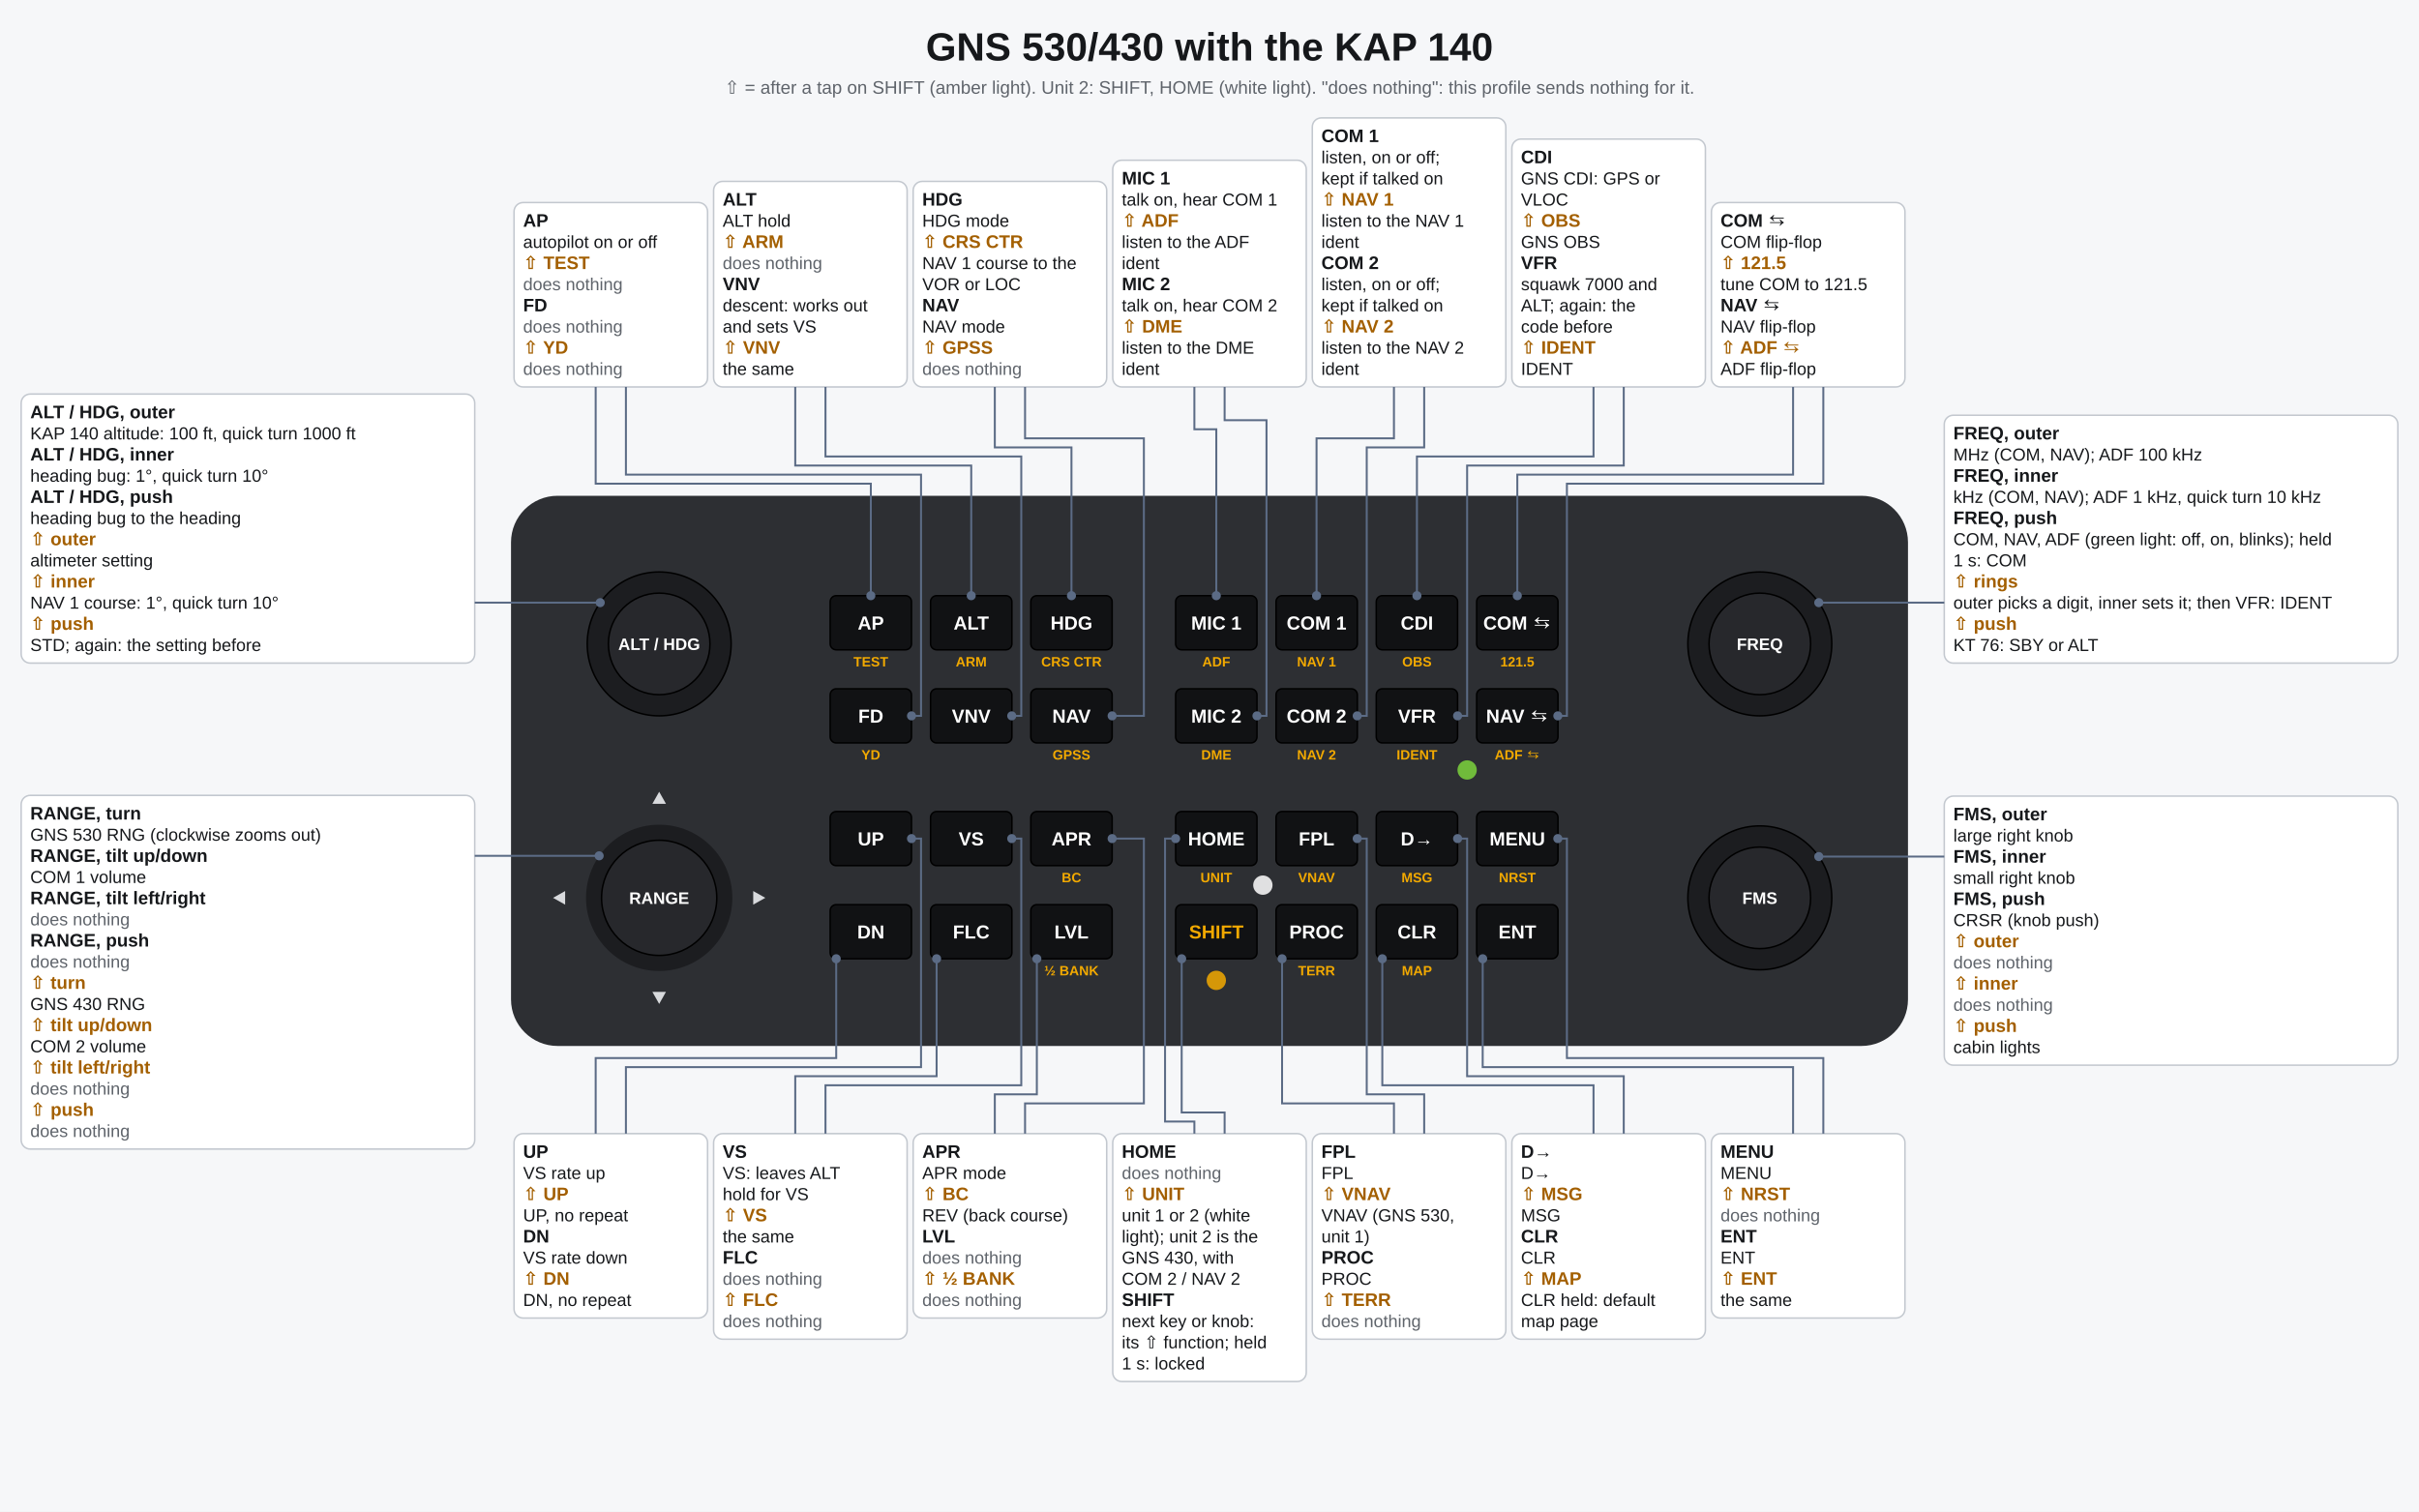
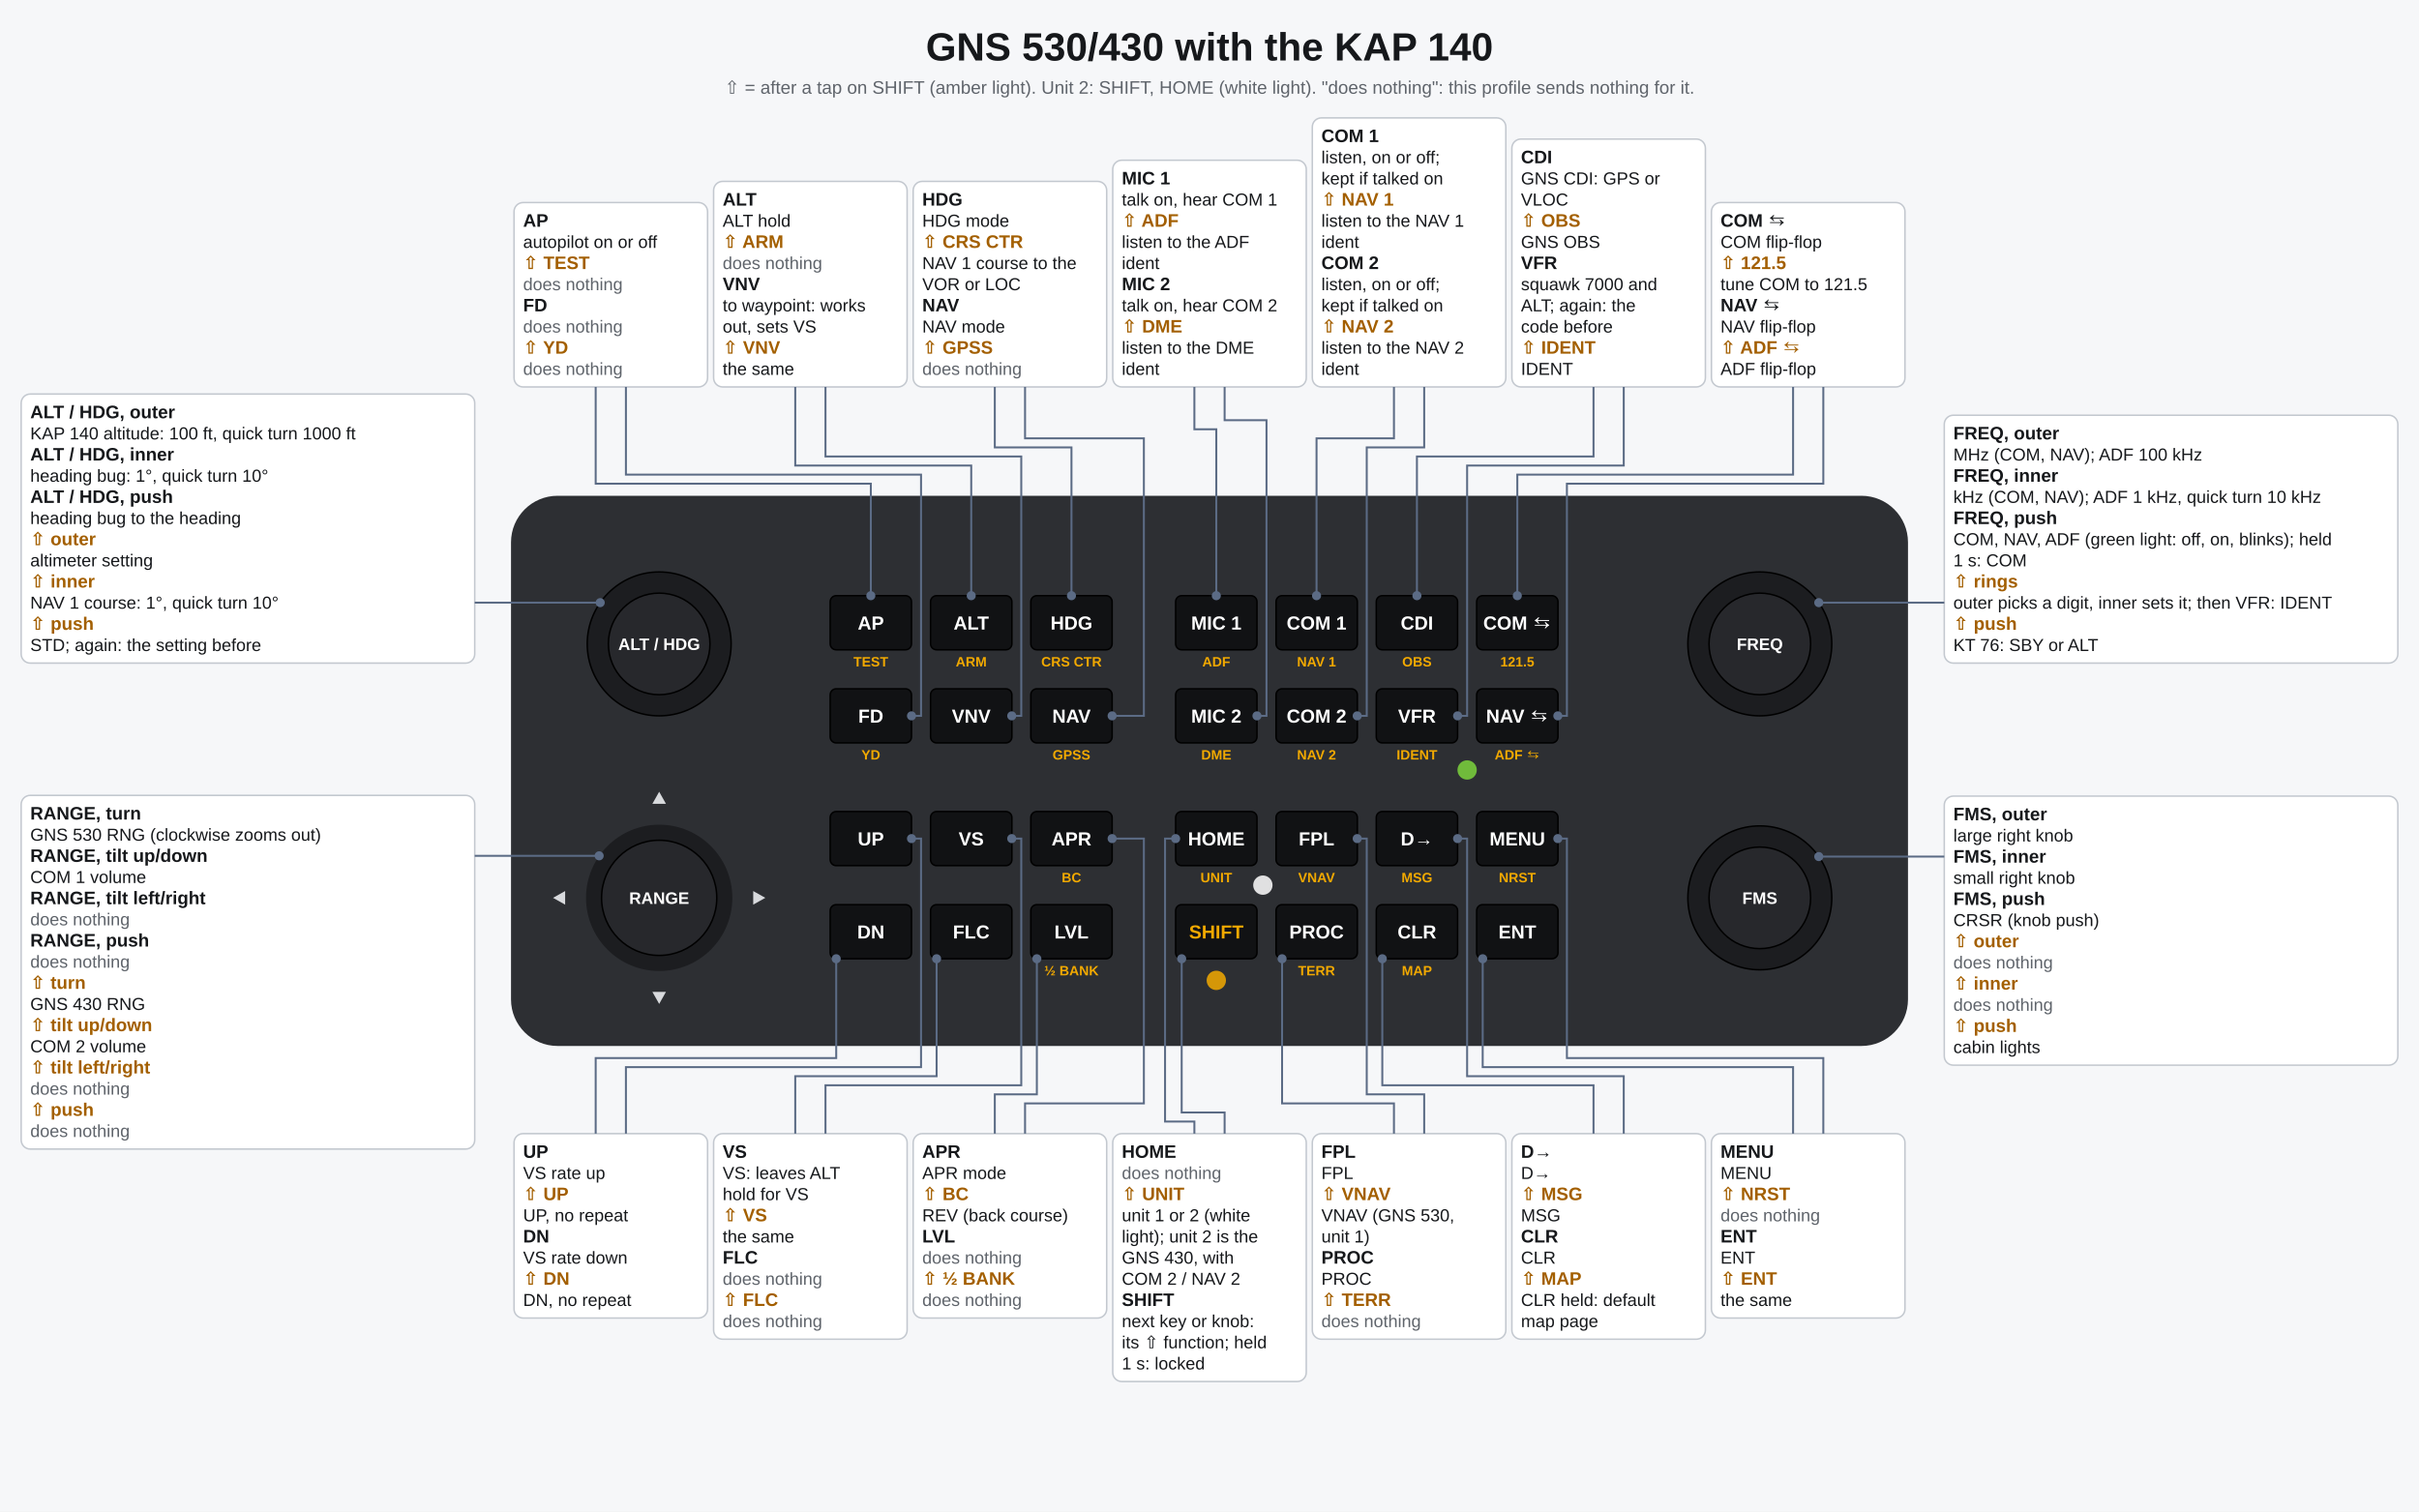
<svg xmlns="http://www.w3.org/2000/svg" width="297mm" height="185.625mm" viewBox="0 0 1600 1000" font-family="Arial, 'Liberation Sans', Helvetica, sans-serif">
  <rect width="1600" height="1000" fill="#f6f7f9" />
  <rect x="338.0" y="328.0" width="924.0" height="364.0" rx="30.8" fill="#2d2f33" />
  <rect x="549.1" y="394.1" width="53.8" height="35.8" rx="4" fill="#111214" stroke="#000" />
  <text x="576.0" y="416.5" font-size="12.5" font-weight="bold" fill="#ffffff" text-anchor="middle">AP</text>
  <text x="576.0" y="440.9" font-size="9" font-weight="bold" fill="#f2a900" text-anchor="middle">TEST</text>
  <rect x="615.5" y="394.1" width="53.8" height="35.8" rx="4" fill="#111214" stroke="#000" />
  <text x="642.4" y="416.5" font-size="12.5" font-weight="bold" fill="#ffffff" text-anchor="middle">ALT</text>
  <text x="642.4" y="440.9" font-size="9" font-weight="bold" fill="#f2a900" text-anchor="middle">ARM</text>
  <rect x="681.8" y="394.1" width="53.8" height="35.8" rx="4" fill="#111214" stroke="#000" />
  <text x="708.7" y="416.5" font-size="12.5" font-weight="bold" fill="#ffffff" text-anchor="middle">HDG</text>
  <text x="708.7" y="440.9" font-size="9" font-weight="bold" fill="#f2a900" text-anchor="middle">CRS CTR</text>
  <rect x="777.6" y="394.1" width="53.8" height="35.8" rx="4" fill="#111214" stroke="#000" />
  <text x="804.5" y="416.5" font-size="12.5" font-weight="bold" fill="#ffffff" text-anchor="middle">MIC 1</text>
  <text x="804.5" y="440.9" font-size="9" font-weight="bold" fill="#f2a900" text-anchor="middle">ADF</text>
  <rect x="844.0" y="394.1" width="53.8" height="35.8" rx="4" fill="#111214" stroke="#000" />
  <text x="870.8" y="416.5" font-size="12.5" font-weight="bold" fill="#ffffff" text-anchor="middle">COM 1</text>
  <text x="870.8" y="440.9" font-size="9" font-weight="bold" fill="#f2a900" text-anchor="middle">NAV 1</text>
  <rect x="910.3" y="394.1" width="53.8" height="35.8" rx="4" fill="#111214" stroke="#000" />
  <text x="937.2" y="416.5" font-size="12.5" font-weight="bold" fill="#ffffff" text-anchor="middle">CDI</text>
  <text x="937.2" y="440.9" font-size="9" font-weight="bold" fill="#f2a900" text-anchor="middle">OBS</text>
  <rect x="976.7" y="394.1" width="53.8" height="35.8" rx="4" fill="#111214" stroke="#000" />
  <text x="1003.6" y="416.5" font-size="12.5" font-weight="bold" fill="#ffffff" text-anchor="middle">COM ⇆</text>
  <text x="1003.6" y="440.9" font-size="9" font-weight="bold" fill="#f2a900" text-anchor="middle">121.5</text>
  <rect x="549.1" y="455.7" width="53.8" height="35.8" rx="4" fill="#111214" stroke="#000" />
  <text x="576.0" y="478.1" font-size="12.5" font-weight="bold" fill="#ffffff" text-anchor="middle">FD</text>
  <text x="576.0" y="502.5" font-size="9" font-weight="bold" fill="#f2a900" text-anchor="middle">YD</text>
  <rect x="615.5" y="455.7" width="53.8" height="35.8" rx="4" fill="#111214" stroke="#000" />
  <text x="642.4" y="478.1" font-size="12.5" font-weight="bold" fill="#ffffff" text-anchor="middle">VNV</text>
  <rect x="681.8" y="455.7" width="53.8" height="35.8" rx="4" fill="#111214" stroke="#000" />
  <text x="708.7" y="478.1" font-size="12.5" font-weight="bold" fill="#ffffff" text-anchor="middle">NAV</text>
  <text x="708.7" y="502.5" font-size="9" font-weight="bold" fill="#f2a900" text-anchor="middle">GPSS</text>
  <rect x="777.6" y="455.7" width="53.8" height="35.8" rx="4" fill="#111214" stroke="#000" />
  <text x="804.5" y="478.1" font-size="12.5" font-weight="bold" fill="#ffffff" text-anchor="middle">MIC 2</text>
  <text x="804.5" y="502.5" font-size="9" font-weight="bold" fill="#f2a900" text-anchor="middle">DME</text>
  <rect x="844.0" y="455.7" width="53.8" height="35.8" rx="4" fill="#111214" stroke="#000" />
  <text x="870.8" y="478.1" font-size="12.5" font-weight="bold" fill="#ffffff" text-anchor="middle">COM 2</text>
  <text x="870.8" y="502.5" font-size="9" font-weight="bold" fill="#f2a900" text-anchor="middle">NAV 2</text>
  <rect x="910.3" y="455.7" width="53.8" height="35.8" rx="4" fill="#111214" stroke="#000" />
  <text x="937.2" y="478.1" font-size="12.5" font-weight="bold" fill="#ffffff" text-anchor="middle">VFR</text>
  <text x="937.2" y="502.5" font-size="9" font-weight="bold" fill="#f2a900" text-anchor="middle">IDENT</text>
  <rect x="976.7" y="455.7" width="53.8" height="35.8" rx="4" fill="#111214" stroke="#000" />
  <text x="1003.6" y="478.1" font-size="12.5" font-weight="bold" fill="#ffffff" text-anchor="middle">NAV ⇆</text>
  <text x="1003.6" y="502.5" font-size="9" font-weight="bold" fill="#f2a900" text-anchor="middle">ADF ⇆</text>
  <rect x="549.1" y="536.9" width="53.8" height="35.8" rx="4" fill="#111214" stroke="#000" />
  <text x="576.0" y="559.3" font-size="12.5" font-weight="bold" fill="#ffffff" text-anchor="middle">UP</text>
  <rect x="615.5" y="536.9" width="53.8" height="35.8" rx="4" fill="#111214" stroke="#000" />
  <text x="642.4" y="559.3" font-size="12.5" font-weight="bold" fill="#ffffff" text-anchor="middle">VS</text>
  <rect x="681.8" y="536.9" width="53.8" height="35.8" rx="4" fill="#111214" stroke="#000" />
  <text x="708.7" y="559.3" font-size="12.5" font-weight="bold" fill="#ffffff" text-anchor="middle">APR</text>
  <text x="708.7" y="583.7" font-size="9" font-weight="bold" fill="#f2a900" text-anchor="middle">BC</text>
  <rect x="777.6" y="536.9" width="53.8" height="35.8" rx="4" fill="#111214" stroke="#000" />
  <text x="804.5" y="559.3" font-size="12.5" font-weight="bold" fill="#ffffff" text-anchor="middle">HOME</text>
  <text x="804.5" y="583.7" font-size="9" font-weight="bold" fill="#f2a900" text-anchor="middle">UNIT</text>
  <rect x="844.0" y="536.9" width="53.8" height="35.8" rx="4" fill="#111214" stroke="#000" />
  <text x="870.8" y="559.3" font-size="12.5" font-weight="bold" fill="#ffffff" text-anchor="middle">FPL</text>
  <text x="870.8" y="583.7" font-size="9" font-weight="bold" fill="#f2a900" text-anchor="middle">VNAV</text>
  <rect x="910.3" y="536.9" width="53.8" height="35.8" rx="4" fill="#111214" stroke="#000" />
  <text x="937.2" y="559.3" font-size="12.5" font-weight="bold" fill="#ffffff" text-anchor="middle">D→</text>
  <text x="937.2" y="583.7" font-size="9" font-weight="bold" fill="#f2a900" text-anchor="middle">MSG</text>
  <rect x="976.7" y="536.9" width="53.8" height="35.8" rx="4" fill="#111214" stroke="#000" />
  <text x="1003.6" y="559.3" font-size="12.5" font-weight="bold" fill="#ffffff" text-anchor="middle">MENU</text>
  <text x="1003.6" y="583.7" font-size="9" font-weight="bold" fill="#f2a900" text-anchor="middle">NRST</text>
  <rect x="549.1" y="598.5" width="53.8" height="35.8" rx="4" fill="#111214" stroke="#000" />
  <text x="576.0" y="620.9" font-size="12.5" font-weight="bold" fill="#ffffff" text-anchor="middle">DN</text>
  <rect x="615.5" y="598.5" width="53.8" height="35.8" rx="4" fill="#111214" stroke="#000" />
  <text x="642.4" y="620.9" font-size="12.5" font-weight="bold" fill="#ffffff" text-anchor="middle">FLC</text>
  <rect x="681.8" y="598.5" width="53.8" height="35.8" rx="4" fill="#111214" stroke="#000" />
  <text x="708.7" y="620.9" font-size="12.5" font-weight="bold" fill="#ffffff" text-anchor="middle">LVL</text>
  <text x="708.7" y="645.3" font-size="9" font-weight="bold" fill="#f2a900" text-anchor="middle">½ BANK</text>
  <rect x="777.6" y="598.5" width="53.8" height="35.8" rx="4" fill="#111214" stroke="#000" />
  <text x="804.5" y="620.9" font-size="12.5" font-weight="bold" fill="#f2a900" text-anchor="middle">SHIFT</text>
  <rect x="844.0" y="598.5" width="53.8" height="35.8" rx="4" fill="#111214" stroke="#000" />
  <text x="870.8" y="620.9" font-size="12.5" font-weight="bold" fill="#ffffff" text-anchor="middle">PROC</text>
  <text x="870.8" y="645.3" font-size="9" font-weight="bold" fill="#f2a900" text-anchor="middle">TERR</text>
  <rect x="910.3" y="598.5" width="53.8" height="35.8" rx="4" fill="#111214" stroke="#000" />
  <text x="937.2" y="620.9" font-size="12.5" font-weight="bold" fill="#ffffff" text-anchor="middle">CLR</text>
  <text x="937.2" y="645.3" font-size="9" font-weight="bold" fill="#f2a900" text-anchor="middle">MAP</text>
  <rect x="976.7" y="598.5" width="53.8" height="35.8" rx="4" fill="#111214" stroke="#000" />
  <text x="1003.6" y="620.9" font-size="12.5" font-weight="bold" fill="#ffffff" text-anchor="middle">ENT</text>
  <circle cx="970.4" cy="509.4" r="6.4" fill="#7cd33c" fill-opacity="0.85" />
  <circle cx="804.5" cy="648.6" r="6.4" fill="#f2a900" fill-opacity="0.85" />
  <circle cx="835.3" cy="585.6" r="6.4" fill="#ffffff" fill-opacity="0.85" />
  <circle cx="436.0" cy="426.0" r="47.6" fill="#1c1d20" stroke="#000" />
  <circle cx="436.0" cy="426.0" r="33.6" fill="#27282c" stroke="#000" />
  <text x="436.0" y="430.0" font-size="11" font-weight="bold" fill="#ffffff" text-anchor="middle">ALT / HDG</text>
  <circle cx="1164.0" cy="594.0" r="47.6" fill="#1c1d20" stroke="#000" />
  <circle cx="1164.0" cy="594.0" r="33.6" fill="#27282c" stroke="#000" />
  <text x="1164.0" y="598.0" font-size="11" font-weight="bold" fill="#ffffff" text-anchor="middle">FMS</text>
  <circle cx="1164.0" cy="426.0" r="47.6" fill="#1c1d20" stroke="#000" />
  <circle cx="1164.0" cy="426.0" r="33.6" fill="#27282c" stroke="#000" />
  <text x="1164.0" y="430.0" font-size="11" font-weight="bold" fill="#ffffff" text-anchor="middle">FREQ</text>
  <circle cx="436.0" cy="594.0" r="48.4" fill="#1c1d20" />
  <circle cx="436.0" cy="594.0" r="38.1" fill="#27282c" stroke="#000" />
  <polygon points="436.0,523.8 440.5,531.8 431.5,531.8" fill="#d8dadd" />
  <polygon points="436.0,664.2 431.5,656.2 440.5,656.2" fill="#d8dadd" />
  <polygon points="365.8,594.0 373.8,589.5 373.8,598.5" fill="#d8dadd" />
  <polygon points="506.2,594.0 498.2,598.5 498.2,589.5" fill="#d8dadd" />
  <text x="436.0" y="598.0" font-size="11" font-weight="bold" fill="#ffffff" text-anchor="middle">RANGE</text>
  <rect x="340.0" y="134.0" width="128" height="122" rx="6" fill="#ffffff" stroke="#c3c8cf" />
  <text x="346.0" y="150.0" font-size="12" font-weight="bold" fill="#16181b" text-anchor="start">AP</text>
  <text x="346.0" y="164.0" font-size="11.5" font-weight="normal" fill="#16181b" text-anchor="start">autopilot on or off</text>
  <text x="346.0" y="178.0" font-size="12" font-weight="bold" fill="#a35f00" text-anchor="start">⇧ TEST</text>
  <text x="346.0" y="192.0" font-size="11.5" font-weight="normal" fill="#5f646b" text-anchor="start">does nothing</text>
  <text x="346.0" y="206.0" font-size="12" font-weight="bold" fill="#16181b" text-anchor="start">FD</text>
  <text x="346.0" y="220.0" font-size="11.5" font-weight="normal" fill="#5f646b" text-anchor="start">does nothing</text>
  <text x="346.0" y="234.0" font-size="12" font-weight="bold" fill="#a35f00" text-anchor="start">⇧ YD</text>
  <text x="346.0" y="248.0" font-size="11.5" font-weight="normal" fill="#5f646b" text-anchor="start">does nothing</text>
  <rect x="472.0" y="120.0" width="128" height="136" rx="6" fill="#ffffff" stroke="#c3c8cf" />
  <text x="478.0" y="136.0" font-size="12" font-weight="bold" fill="#16181b" text-anchor="start">ALT</text>
  <text x="478.0" y="150.0" font-size="11.5" font-weight="normal" fill="#16181b" text-anchor="start">ALT hold</text>
  <text x="478.0" y="164.0" font-size="12" font-weight="bold" fill="#a35f00" text-anchor="start">⇧ ARM</text>
  <text x="478.0" y="178.0" font-size="11.5" font-weight="normal" fill="#5f646b" text-anchor="start">does nothing</text>
  <text x="478.0" y="192.0" font-size="12" font-weight="bold" fill="#16181b" text-anchor="start">VNV</text>
-   <text x="478.0" y="206.0" font-size="11.5" font-weight="normal" fill="#16181b" text-anchor="start">descent: works out</text>
-   <text x="478.0" y="220.0" font-size="11.5" font-weight="normal" fill="#16181b" text-anchor="start">and sets VS</text>
+   <text x="478.0" y="206.0" font-size="11.5" font-weight="normal" fill="#16181b" text-anchor="start">to waypoint: works</text>
+   <text x="478.0" y="220.0" font-size="11.5" font-weight="normal" fill="#16181b" text-anchor="start">out, sets VS</text>
  <text x="478.0" y="234.0" font-size="12" font-weight="bold" fill="#a35f00" text-anchor="start">⇧ VNV</text>
  <text x="478.0" y="248.0" font-size="11.5" font-weight="normal" fill="#16181b" text-anchor="start">the same</text>
  <rect x="604.0" y="120.0" width="128" height="136" rx="6" fill="#ffffff" stroke="#c3c8cf" />
  <text x="610.0" y="136.0" font-size="12" font-weight="bold" fill="#16181b" text-anchor="start">HDG</text>
  <text x="610.0" y="150.0" font-size="11.5" font-weight="normal" fill="#16181b" text-anchor="start">HDG mode</text>
  <text x="610.0" y="164.0" font-size="12" font-weight="bold" fill="#a35f00" text-anchor="start">⇧ CRS CTR</text>
  <text x="610.0" y="178.0" font-size="11.5" font-weight="normal" fill="#16181b" text-anchor="start">NAV 1 course to the</text>
  <text x="610.0" y="192.0" font-size="11.5" font-weight="normal" fill="#16181b" text-anchor="start">VOR or LOC</text>
  <text x="610.0" y="206.0" font-size="12" font-weight="bold" fill="#16181b" text-anchor="start">NAV</text>
  <text x="610.0" y="220.0" font-size="11.5" font-weight="normal" fill="#16181b" text-anchor="start">NAV mode</text>
  <text x="610.0" y="234.0" font-size="12" font-weight="bold" fill="#a35f00" text-anchor="start">⇧ GPSS</text>
  <text x="610.0" y="248.0" font-size="11.5" font-weight="normal" fill="#5f646b" text-anchor="start">does nothing</text>
  <rect x="736.0" y="106.0" width="128" height="150" rx="6" fill="#ffffff" stroke="#c3c8cf" />
  <text x="742.0" y="122.0" font-size="12" font-weight="bold" fill="#16181b" text-anchor="start">MIC 1</text>
  <text x="742.0" y="136.0" font-size="11.5" font-weight="normal" fill="#16181b" text-anchor="start">talk on, hear COM 1</text>
  <text x="742.0" y="150.0" font-size="12" font-weight="bold" fill="#a35f00" text-anchor="start">⇧ ADF</text>
  <text x="742.0" y="164.0" font-size="11.5" font-weight="normal" fill="#16181b" text-anchor="start">listen to the ADF</text>
  <text x="742.0" y="178.0" font-size="11.5" font-weight="normal" fill="#16181b" text-anchor="start">ident</text>
  <text x="742.0" y="192.0" font-size="12" font-weight="bold" fill="#16181b" text-anchor="start">MIC 2</text>
  <text x="742.0" y="206.0" font-size="11.5" font-weight="normal" fill="#16181b" text-anchor="start">talk on, hear COM 2</text>
  <text x="742.0" y="220.0" font-size="12" font-weight="bold" fill="#a35f00" text-anchor="start">⇧ DME</text>
  <text x="742.0" y="234.0" font-size="11.5" font-weight="normal" fill="#16181b" text-anchor="start">listen to the DME</text>
  <text x="742.0" y="248.0" font-size="11.5" font-weight="normal" fill="#16181b" text-anchor="start">ident</text>
  <rect x="868.0" y="78.0" width="128" height="178" rx="6" fill="#ffffff" stroke="#c3c8cf" />
  <text x="874.0" y="94.0" font-size="12" font-weight="bold" fill="#16181b" text-anchor="start">COM 1</text>
  <text x="874.0" y="108.0" font-size="11.5" font-weight="normal" fill="#16181b" text-anchor="start">listen, on or off;</text>
  <text x="874.0" y="122.0" font-size="11.5" font-weight="normal" fill="#16181b" text-anchor="start">kept if talked on</text>
  <text x="874.0" y="136.0" font-size="12" font-weight="bold" fill="#a35f00" text-anchor="start">⇧ NAV 1</text>
  <text x="874.0" y="150.0" font-size="11.5" font-weight="normal" fill="#16181b" text-anchor="start">listen to the NAV 1</text>
  <text x="874.0" y="164.0" font-size="11.5" font-weight="normal" fill="#16181b" text-anchor="start">ident</text>
  <text x="874.0" y="178.0" font-size="12" font-weight="bold" fill="#16181b" text-anchor="start">COM 2</text>
  <text x="874.0" y="192.0" font-size="11.5" font-weight="normal" fill="#16181b" text-anchor="start">listen, on or off;</text>
  <text x="874.0" y="206.0" font-size="11.5" font-weight="normal" fill="#16181b" text-anchor="start">kept if talked on</text>
  <text x="874.0" y="220.0" font-size="12" font-weight="bold" fill="#a35f00" text-anchor="start">⇧ NAV 2</text>
  <text x="874.0" y="234.0" font-size="11.5" font-weight="normal" fill="#16181b" text-anchor="start">listen to the NAV 2</text>
  <text x="874.0" y="248.0" font-size="11.5" font-weight="normal" fill="#16181b" text-anchor="start">ident</text>
  <rect x="1000.0" y="92.0" width="128" height="164" rx="6" fill="#ffffff" stroke="#c3c8cf" />
  <text x="1006.0" y="108.0" font-size="12" font-weight="bold" fill="#16181b" text-anchor="start">CDI</text>
  <text x="1006.0" y="122.0" font-size="11.5" font-weight="normal" fill="#16181b" text-anchor="start">GNS CDI: GPS or</text>
  <text x="1006.0" y="136.0" font-size="11.5" font-weight="normal" fill="#16181b" text-anchor="start">VLOC</text>
  <text x="1006.0" y="150.0" font-size="12" font-weight="bold" fill="#a35f00" text-anchor="start">⇧ OBS</text>
  <text x="1006.0" y="164.0" font-size="11.5" font-weight="normal" fill="#16181b" text-anchor="start">GNS OBS</text>
  <text x="1006.0" y="178.0" font-size="12" font-weight="bold" fill="#16181b" text-anchor="start">VFR</text>
  <text x="1006.0" y="192.0" font-size="11.5" font-weight="normal" fill="#16181b" text-anchor="start">squawk 7000 and</text>
  <text x="1006.0" y="206.0" font-size="11.5" font-weight="normal" fill="#16181b" text-anchor="start">ALT; again: the</text>
  <text x="1006.0" y="220.0" font-size="11.5" font-weight="normal" fill="#16181b" text-anchor="start">code before</text>
  <text x="1006.0" y="234.0" font-size="12" font-weight="bold" fill="#a35f00" text-anchor="start">⇧ IDENT</text>
  <text x="1006.0" y="248.0" font-size="11.5" font-weight="normal" fill="#16181b" text-anchor="start">IDENT</text>
  <rect x="1132.0" y="134.0" width="128" height="122" rx="6" fill="#ffffff" stroke="#c3c8cf" />
  <text x="1138.0" y="150.0" font-size="12" font-weight="bold" fill="#16181b" text-anchor="start">COM ⇆</text>
  <text x="1138.0" y="164.0" font-size="11.5" font-weight="normal" fill="#16181b" text-anchor="start">COM flip-flop</text>
  <text x="1138.0" y="178.0" font-size="12" font-weight="bold" fill="#a35f00" text-anchor="start">⇧ 121.5</text>
  <text x="1138.0" y="192.0" font-size="11.5" font-weight="normal" fill="#16181b" text-anchor="start">tune COM to 121.5</text>
  <text x="1138.0" y="206.0" font-size="12" font-weight="bold" fill="#16181b" text-anchor="start">NAV ⇆</text>
  <text x="1138.0" y="220.0" font-size="11.5" font-weight="normal" fill="#16181b" text-anchor="start">NAV flip-flop</text>
  <text x="1138.0" y="234.0" font-size="12" font-weight="bold" fill="#a35f00" text-anchor="start">⇧ ADF ⇆</text>
  <text x="1138.0" y="248.0" font-size="11.5" font-weight="normal" fill="#16181b" text-anchor="start">ADF flip-flop</text>
  <polyline points="394.0,256.0 394.0,320.0 576.0,320.0 576.0,394.1" fill="none" stroke="#5b6b85" stroke-width="1.3" />
  <circle cx="576.0" cy="394.1" r="3" fill="#5b6b85" />
  <polyline points="414.0,256.0 414.0,314.0 609.2,314.0 609.2,473.6 602.9,473.6" fill="none" stroke="#5b6b85" stroke-width="1.3" />
  <circle cx="602.9" cy="473.6" r="3" fill="#5b6b85" />
  <polyline points="526.0,256.0 526.0,308.0 642.4,308.0 642.4,394.1" fill="none" stroke="#5b6b85" stroke-width="1.3" />
  <circle cx="642.4" cy="394.1" r="3" fill="#5b6b85" />
  <polyline points="546.0,256.0 546.0,302.0 675.5,302.0 675.5,473.6 669.2,473.6" fill="none" stroke="#5b6b85" stroke-width="1.3" />
  <circle cx="669.2" cy="473.6" r="3" fill="#5b6b85" />
  <polyline points="658.0,256.0 658.0,296.0 708.7,296.0 708.7,394.1" fill="none" stroke="#5b6b85" stroke-width="1.3" />
  <circle cx="708.7" cy="394.1" r="3" fill="#5b6b85" />
  <polyline points="678.0,256.0 678.0,290.0 756.6,290.0 756.6,473.6 735.6,473.6" fill="none" stroke="#5b6b85" stroke-width="1.3" />
  <circle cx="735.6" cy="473.6" r="3" fill="#5b6b85" />
  <polyline points="790.0,256.0 790.0,284.0 804.5,284.0 804.5,394.1" fill="none" stroke="#5b6b85" stroke-width="1.3" />
  <circle cx="804.5" cy="394.1" r="3" fill="#5b6b85" />
  <polyline points="810.0,256.0 810.0,278.0 837.7,278.0 837.7,473.6 831.4,473.6" fill="none" stroke="#5b6b85" stroke-width="1.3" />
  <circle cx="831.4" cy="473.6" r="3" fill="#5b6b85" />
  <polyline points="922.0,256.0 922.0,290.0 870.8,290.0 870.8,394.1" fill="none" stroke="#5b6b85" stroke-width="1.3" />
  <circle cx="870.8" cy="394.1" r="3" fill="#5b6b85" />
  <polyline points="942.0,256.0 942.0,296.0 904.0,296.0 904.0,473.6 897.7,473.6" fill="none" stroke="#5b6b85" stroke-width="1.3" />
  <circle cx="897.7" cy="473.6" r="3" fill="#5b6b85" />
  <polyline points="1054.0,256.0 1054.0,302.0 937.2,302.0 937.2,394.1" fill="none" stroke="#5b6b85" stroke-width="1.3" />
  <circle cx="937.2" cy="394.1" r="3" fill="#5b6b85" />
  <polyline points="1074.0,256.0 1074.0,308.0 970.4,308.0 970.4,473.6 964.1,473.6" fill="none" stroke="#5b6b85" stroke-width="1.3" />
  <circle cx="964.1" cy="473.6" r="3" fill="#5b6b85" />
  <polyline points="1186.0,256.0 1186.0,314.0 1003.6,314.0 1003.6,394.1" fill="none" stroke="#5b6b85" stroke-width="1.3" />
  <circle cx="1003.6" cy="394.1" r="3" fill="#5b6b85" />
  <polyline points="1206.0,256.0 1206.0,320.0 1036.4,320.0 1036.4,473.6 1030.4,473.6" fill="none" stroke="#5b6b85" stroke-width="1.3" />
  <circle cx="1030.4" cy="473.6" r="3" fill="#5b6b85" />
  <rect x="340.0" y="750.0" width="128" height="122" rx="6" fill="#ffffff" stroke="#c3c8cf" />
  <text x="346.0" y="766.0" font-size="12" font-weight="bold" fill="#16181b" text-anchor="start">UP</text>
  <text x="346.0" y="780.0" font-size="11.5" font-weight="normal" fill="#16181b" text-anchor="start">VS rate up</text>
  <text x="346.0" y="794.0" font-size="12" font-weight="bold" fill="#a35f00" text-anchor="start">⇧ UP</text>
  <text x="346.0" y="808.0" font-size="11.5" font-weight="normal" fill="#16181b" text-anchor="start">UP, no repeat</text>
  <text x="346.0" y="822.0" font-size="12" font-weight="bold" fill="#16181b" text-anchor="start">DN</text>
  <text x="346.0" y="836.0" font-size="11.5" font-weight="normal" fill="#16181b" text-anchor="start">VS rate down</text>
  <text x="346.0" y="850.0" font-size="12" font-weight="bold" fill="#a35f00" text-anchor="start">⇧ DN</text>
  <text x="346.0" y="864.0" font-size="11.5" font-weight="normal" fill="#16181b" text-anchor="start">DN, no repeat</text>
  <rect x="472.0" y="750.0" width="128" height="136" rx="6" fill="#ffffff" stroke="#c3c8cf" />
  <text x="478.0" y="766.0" font-size="12" font-weight="bold" fill="#16181b" text-anchor="start">VS</text>
  <text x="478.0" y="780.0" font-size="11.5" font-weight="normal" fill="#16181b" text-anchor="start">VS: leaves ALT</text>
  <text x="478.0" y="794.0" font-size="11.5" font-weight="normal" fill="#16181b" text-anchor="start">hold for VS</text>
  <text x="478.0" y="808.0" font-size="12" font-weight="bold" fill="#a35f00" text-anchor="start">⇧ VS</text>
  <text x="478.0" y="822.0" font-size="11.5" font-weight="normal" fill="#16181b" text-anchor="start">the same</text>
  <text x="478.0" y="836.0" font-size="12" font-weight="bold" fill="#16181b" text-anchor="start">FLC</text>
  <text x="478.0" y="850.0" font-size="11.5" font-weight="normal" fill="#5f646b" text-anchor="start">does nothing</text>
  <text x="478.0" y="864.0" font-size="12" font-weight="bold" fill="#a35f00" text-anchor="start">⇧ FLC</text>
  <text x="478.0" y="878.0" font-size="11.5" font-weight="normal" fill="#5f646b" text-anchor="start">does nothing</text>
  <rect x="604.0" y="750.0" width="128" height="122" rx="6" fill="#ffffff" stroke="#c3c8cf" />
  <text x="610.0" y="766.0" font-size="12" font-weight="bold" fill="#16181b" text-anchor="start">APR</text>
  <text x="610.0" y="780.0" font-size="11.5" font-weight="normal" fill="#16181b" text-anchor="start">APR mode</text>
  <text x="610.0" y="794.0" font-size="12" font-weight="bold" fill="#a35f00" text-anchor="start">⇧ BC</text>
  <text x="610.0" y="808.0" font-size="11.5" font-weight="normal" fill="#16181b" text-anchor="start">REV (back course)</text>
  <text x="610.0" y="822.0" font-size="12" font-weight="bold" fill="#16181b" text-anchor="start">LVL</text>
  <text x="610.0" y="836.0" font-size="11.5" font-weight="normal" fill="#5f646b" text-anchor="start">does nothing</text>
  <text x="610.0" y="850.0" font-size="12" font-weight="bold" fill="#a35f00" text-anchor="start">⇧ ½ BANK</text>
  <text x="610.0" y="864.0" font-size="11.5" font-weight="normal" fill="#5f646b" text-anchor="start">does nothing</text>
  <rect x="736.0" y="750.0" width="128" height="164" rx="6" fill="#ffffff" stroke="#c3c8cf" />
  <text x="742.0" y="766.0" font-size="12" font-weight="bold" fill="#16181b" text-anchor="start">HOME</text>
  <text x="742.0" y="780.0" font-size="11.5" font-weight="normal" fill="#5f646b" text-anchor="start">does nothing</text>
  <text x="742.0" y="794.0" font-size="12" font-weight="bold" fill="#a35f00" text-anchor="start">⇧ UNIT</text>
  <text x="742.0" y="808.0" font-size="11.5" font-weight="normal" fill="#16181b" text-anchor="start">unit 1 or 2 (white</text>
  <text x="742.0" y="822.0" font-size="11.5" font-weight="normal" fill="#16181b" text-anchor="start">light); unit 2 is the</text>
  <text x="742.0" y="836.0" font-size="11.5" font-weight="normal" fill="#16181b" text-anchor="start">GNS 430, with</text>
  <text x="742.0" y="850.0" font-size="11.5" font-weight="normal" fill="#16181b" text-anchor="start">COM 2 / NAV 2</text>
  <text x="742.0" y="864.0" font-size="12" font-weight="bold" fill="#16181b" text-anchor="start">SHIFT</text>
  <text x="742.0" y="878.0" font-size="11.5" font-weight="normal" fill="#16181b" text-anchor="start">next key or knob:</text>
  <text x="742.0" y="892.0" font-size="11.5" font-weight="normal" fill="#16181b" text-anchor="start">its ⇧ function; held</text>
  <text x="742.0" y="906.0" font-size="11.5" font-weight="normal" fill="#16181b" text-anchor="start">1 s: locked</text>
  <rect x="868.0" y="750.0" width="128" height="136" rx="6" fill="#ffffff" stroke="#c3c8cf" />
  <text x="874.0" y="766.0" font-size="12" font-weight="bold" fill="#16181b" text-anchor="start">FPL</text>
  <text x="874.0" y="780.0" font-size="11.5" font-weight="normal" fill="#16181b" text-anchor="start">FPL</text>
  <text x="874.0" y="794.0" font-size="12" font-weight="bold" fill="#a35f00" text-anchor="start">⇧ VNAV</text>
  <text x="874.0" y="808.0" font-size="11.5" font-weight="normal" fill="#16181b" text-anchor="start">VNAV (GNS 530,</text>
  <text x="874.0" y="822.0" font-size="11.5" font-weight="normal" fill="#16181b" text-anchor="start">unit 1)</text>
  <text x="874.0" y="836.0" font-size="12" font-weight="bold" fill="#16181b" text-anchor="start">PROC</text>
  <text x="874.0" y="850.0" font-size="11.5" font-weight="normal" fill="#16181b" text-anchor="start">PROC</text>
  <text x="874.0" y="864.0" font-size="12" font-weight="bold" fill="#a35f00" text-anchor="start">⇧ TERR</text>
  <text x="874.0" y="878.0" font-size="11.5" font-weight="normal" fill="#5f646b" text-anchor="start">does nothing</text>
  <rect x="1000.0" y="750.0" width="128" height="136" rx="6" fill="#ffffff" stroke="#c3c8cf" />
  <text x="1006.0" y="766.0" font-size="12" font-weight="bold" fill="#16181b" text-anchor="start">D→</text>
  <text x="1006.0" y="780.0" font-size="11.5" font-weight="normal" fill="#16181b" text-anchor="start">D→</text>
  <text x="1006.0" y="794.0" font-size="12" font-weight="bold" fill="#a35f00" text-anchor="start">⇧ MSG</text>
  <text x="1006.0" y="808.0" font-size="11.5" font-weight="normal" fill="#16181b" text-anchor="start">MSG</text>
  <text x="1006.0" y="822.0" font-size="12" font-weight="bold" fill="#16181b" text-anchor="start">CLR</text>
  <text x="1006.0" y="836.0" font-size="11.5" font-weight="normal" fill="#16181b" text-anchor="start">CLR</text>
  <text x="1006.0" y="850.0" font-size="12" font-weight="bold" fill="#a35f00" text-anchor="start">⇧ MAP</text>
  <text x="1006.0" y="864.0" font-size="11.5" font-weight="normal" fill="#16181b" text-anchor="start">CLR held: default</text>
  <text x="1006.0" y="878.0" font-size="11.5" font-weight="normal" fill="#16181b" text-anchor="start">map page</text>
  <rect x="1132.0" y="750.0" width="128" height="122" rx="6" fill="#ffffff" stroke="#c3c8cf" />
  <text x="1138.0" y="766.0" font-size="12" font-weight="bold" fill="#16181b" text-anchor="start">MENU</text>
  <text x="1138.0" y="780.0" font-size="11.5" font-weight="normal" fill="#16181b" text-anchor="start">MENU</text>
  <text x="1138.0" y="794.0" font-size="12" font-weight="bold" fill="#a35f00" text-anchor="start">⇧ NRST</text>
  <text x="1138.0" y="808.0" font-size="11.5" font-weight="normal" fill="#5f646b" text-anchor="start">does nothing</text>
  <text x="1138.0" y="822.0" font-size="12" font-weight="bold" fill="#16181b" text-anchor="start">ENT</text>
  <text x="1138.0" y="836.0" font-size="11.5" font-weight="normal" fill="#16181b" text-anchor="start">ENT</text>
  <text x="1138.0" y="850.0" font-size="12" font-weight="bold" fill="#a35f00" text-anchor="start">⇧ ENT</text>
  <text x="1138.0" y="864.0" font-size="11.5" font-weight="normal" fill="#16181b" text-anchor="start">the same</text>
  <polyline points="394.0,750.0 394.0,700.0 553.1,700.0 553.1,634.3" fill="none" stroke="#5b6b85" stroke-width="1.3" />
  <circle cx="553.1" cy="634.3" r="3" fill="#5b6b85" />
  <polyline points="414.0,750.0 414.0,706.0 609.2,706.0 609.2,554.8 602.9,554.8" fill="none" stroke="#5b6b85" stroke-width="1.3" />
  <circle cx="602.9" cy="554.8" r="3" fill="#5b6b85" />
  <polyline points="526.0,750.0 526.0,712.0 619.5,712.0 619.5,634.3" fill="none" stroke="#5b6b85" stroke-width="1.3" />
  <circle cx="619.5" cy="634.3" r="3" fill="#5b6b85" />
  <polyline points="546.0,750.0 546.0,718.0 675.5,718.0 675.5,554.8 669.2,554.8" fill="none" stroke="#5b6b85" stroke-width="1.3" />
  <circle cx="669.2" cy="554.8" r="3" fill="#5b6b85" />
  <polyline points="658.0,750.0 658.0,724.0 685.8,724.0 685.8,634.3" fill="none" stroke="#5b6b85" stroke-width="1.3" />
  <circle cx="685.8" cy="634.3" r="3" fill="#5b6b85" />
  <polyline points="678.0,750.0 678.0,730.0 756.6,730.0 756.6,554.8 735.6,554.8" fill="none" stroke="#5b6b85" stroke-width="1.3" />
  <circle cx="735.6" cy="554.8" r="3" fill="#5b6b85" />
  <polyline points="810.0,750.0 810.0,736.0 781.6,736.0 781.6,634.3" fill="none" stroke="#5b6b85" stroke-width="1.3" />
  <circle cx="781.6" cy="634.3" r="3" fill="#5b6b85" />
  <polyline points="790.0,750.0 790.0,742.0 770.6,742.0 770.6,554.8 777.6,554.8" fill="none" stroke="#5b6b85" stroke-width="1.3" />
  <circle cx="777.6" cy="554.8" r="3" fill="#5b6b85" />
  <polyline points="922.0,750.0 922.0,730.0 848.0,730.0 848.0,634.3" fill="none" stroke="#5b6b85" stroke-width="1.3" />
  <circle cx="848.0" cy="634.3" r="3" fill="#5b6b85" />
  <polyline points="942.0,750.0 942.0,724.0 904.0,724.0 904.0,554.8 897.7,554.8" fill="none" stroke="#5b6b85" stroke-width="1.3" />
  <circle cx="897.7" cy="554.8" r="3" fill="#5b6b85" />
  <polyline points="1054.0,750.0 1054.0,718.0 914.3,718.0 914.3,634.3" fill="none" stroke="#5b6b85" stroke-width="1.3" />
  <circle cx="914.3" cy="634.3" r="3" fill="#5b6b85" />
  <polyline points="1074.0,750.0 1074.0,712.0 970.4,712.0 970.4,554.8 964.1,554.8" fill="none" stroke="#5b6b85" stroke-width="1.3" />
  <circle cx="964.1" cy="554.8" r="3" fill="#5b6b85" />
  <polyline points="1186.0,750.0 1186.0,706.0 980.7,706.0 980.7,634.3" fill="none" stroke="#5b6b85" stroke-width="1.3" />
  <circle cx="980.7" cy="634.3" r="3" fill="#5b6b85" />
  <polyline points="1206.0,750.0 1206.0,700.0 1036.4,700.0 1036.4,554.8 1030.4,554.8" fill="none" stroke="#5b6b85" stroke-width="1.3" />
  <circle cx="1030.4" cy="554.8" r="3" fill="#5b6b85" />
  <rect x="14.0" y="260.7" width="300" height="178" rx="6" fill="#ffffff" stroke="#c3c8cf" />
  <text x="20.0" y="276.7" font-size="12" font-weight="bold" fill="#16181b" text-anchor="start">ALT / HDG, outer</text>
  <text x="20.0" y="290.7" font-size="11.5" font-weight="normal" fill="#16181b" text-anchor="start">KAP 140 altitude: 100 ft, quick turn 1000 ft</text>
  <text x="20.0" y="304.7" font-size="12" font-weight="bold" fill="#16181b" text-anchor="start">ALT / HDG, inner</text>
  <text x="20.0" y="318.7" font-size="11.5" font-weight="normal" fill="#16181b" text-anchor="start">heading bug: 1°, quick turn 10°</text>
  <text x="20.0" y="332.7" font-size="12" font-weight="bold" fill="#16181b" text-anchor="start">ALT / HDG, push</text>
  <text x="20.0" y="346.7" font-size="11.5" font-weight="normal" fill="#16181b" text-anchor="start">heading bug to the heading</text>
  <text x="20.0" y="360.7" font-size="12" font-weight="bold" fill="#a35f00" text-anchor="start">⇧ outer</text>
  <text x="20.0" y="374.7" font-size="11.5" font-weight="normal" fill="#16181b" text-anchor="start">altimeter setting</text>
  <text x="20.0" y="388.7" font-size="12" font-weight="bold" fill="#a35f00" text-anchor="start">⇧ inner</text>
  <text x="20.0" y="402.7" font-size="11.5" font-weight="normal" fill="#16181b" text-anchor="start">NAV 1 course: 1°, quick turn 10°</text>
  <text x="20.0" y="416.7" font-size="12" font-weight="bold" fill="#a35f00" text-anchor="start">⇧ push</text>
  <text x="20.0" y="430.7" font-size="11.5" font-weight="normal" fill="#16181b" text-anchor="start">STD; again: the setting before</text>
  <polyline points="314.0,398.7 397.0,398.7" fill="none" stroke="#5b6b85" stroke-width="1.3" />
  <circle cx="397.0" cy="398.7" r="3" fill="#5b6b85" />
  <rect x="14.0" y="526.2" width="300" height="234" rx="6" fill="#ffffff" stroke="#c3c8cf" />
  <text x="20.0" y="542.2" font-size="12" font-weight="bold" fill="#16181b" text-anchor="start">RANGE, turn</text>
  <text x="20.0" y="556.2" font-size="11.5" font-weight="normal" fill="#16181b" text-anchor="start">GNS 530 RNG (clockwise zooms out)</text>
  <text x="20.0" y="570.2" font-size="12" font-weight="bold" fill="#16181b" text-anchor="start">RANGE, tilt up/down</text>
  <text x="20.0" y="584.2" font-size="11.5" font-weight="normal" fill="#16181b" text-anchor="start">COM 1 volume</text>
  <text x="20.0" y="598.2" font-size="12" font-weight="bold" fill="#16181b" text-anchor="start">RANGE, tilt left/right</text>
  <text x="20.0" y="612.2" font-size="11.5" font-weight="normal" fill="#5f646b" text-anchor="start">does nothing</text>
  <text x="20.0" y="626.2" font-size="12" font-weight="bold" fill="#16181b" text-anchor="start">RANGE, push</text>
  <text x="20.0" y="640.2" font-size="11.5" font-weight="normal" fill="#5f646b" text-anchor="start">does nothing</text>
  <text x="20.0" y="654.2" font-size="12" font-weight="bold" fill="#a35f00" text-anchor="start">⇧ turn</text>
  <text x="20.0" y="668.2" font-size="11.5" font-weight="normal" fill="#16181b" text-anchor="start">GNS 430 RNG</text>
  <text x="20.0" y="682.2" font-size="12" font-weight="bold" fill="#a35f00" text-anchor="start">⇧ tilt up/down</text>
  <text x="20.0" y="696.2" font-size="11.5" font-weight="normal" fill="#16181b" text-anchor="start">COM 2 volume</text>
  <text x="20.0" y="710.2" font-size="12" font-weight="bold" fill="#a35f00" text-anchor="start">⇧ tilt left/right</text>
  <text x="20.0" y="724.2" font-size="11.5" font-weight="normal" fill="#5f646b" text-anchor="start">does nothing</text>
  <text x="20.0" y="738.2" font-size="12" font-weight="bold" fill="#a35f00" text-anchor="start">⇧ push</text>
  <text x="20.0" y="752.2" font-size="11.5" font-weight="normal" fill="#5f646b" text-anchor="start">does nothing</text>
  <polyline points="314.0,566.2 396.3,566.2" fill="none" stroke="#5b6b85" stroke-width="1.3" />
  <circle cx="396.3" cy="566.2" r="3" fill="#5b6b85" />
  <rect x="1286.0" y="274.7" width="300" height="164" rx="6" fill="#ffffff" stroke="#c3c8cf" />
  <text x="1292.0" y="290.7" font-size="12" font-weight="bold" fill="#16181b" text-anchor="start">FREQ, outer</text>
  <text x="1292.0" y="304.7" font-size="11.5" font-weight="normal" fill="#16181b" text-anchor="start">MHz (COM, NAV); ADF 100 kHz</text>
  <text x="1292.0" y="318.7" font-size="12" font-weight="bold" fill="#16181b" text-anchor="start">FREQ, inner</text>
  <text x="1292.0" y="332.7" font-size="11.5" font-weight="normal" fill="#16181b" text-anchor="start">kHz (COM, NAV); ADF 1 kHz, quick turn 10 kHz</text>
  <text x="1292.0" y="346.7" font-size="12" font-weight="bold" fill="#16181b" text-anchor="start">FREQ, push</text>
  <text x="1292.0" y="360.7" font-size="11.5" font-weight="normal" fill="#16181b" text-anchor="start">COM, NAV, ADF (green light: off, on, blinks); held</text>
  <text x="1292.0" y="374.7" font-size="11.5" font-weight="normal" fill="#16181b" text-anchor="start">1 s: COM</text>
  <text x="1292.0" y="388.7" font-size="12" font-weight="bold" fill="#a35f00" text-anchor="start">⇧ rings</text>
  <text x="1292.0" y="402.7" font-size="11.5" font-weight="normal" fill="#16181b" text-anchor="start">outer picks a digit, inner sets it; then VFR: IDENT</text>
  <text x="1292.0" y="416.7" font-size="12" font-weight="bold" fill="#a35f00" text-anchor="start">⇧ push</text>
  <text x="1292.0" y="430.7" font-size="11.5" font-weight="normal" fill="#16181b" text-anchor="start">KT 76: SBY or ALT</text>
  <polyline points="1286.0,398.7 1203.0,398.7" fill="none" stroke="#5b6b85" stroke-width="1.3" />
  <circle cx="1203.0" cy="398.7" r="3" fill="#5b6b85" />
  <rect x="1286.0" y="526.7" width="300" height="178" rx="6" fill="#ffffff" stroke="#c3c8cf" />
  <text x="1292.0" y="542.7" font-size="12" font-weight="bold" fill="#16181b" text-anchor="start">FMS, outer</text>
  <text x="1292.0" y="556.7" font-size="11.5" font-weight="normal" fill="#16181b" text-anchor="start">large right knob</text>
  <text x="1292.0" y="570.7" font-size="12" font-weight="bold" fill="#16181b" text-anchor="start">FMS, inner</text>
  <text x="1292.0" y="584.7" font-size="11.5" font-weight="normal" fill="#16181b" text-anchor="start">small right knob</text>
  <text x="1292.0" y="598.7" font-size="12" font-weight="bold" fill="#16181b" text-anchor="start">FMS, push</text>
  <text x="1292.0" y="612.7" font-size="11.5" font-weight="normal" fill="#16181b" text-anchor="start">CRSR (knob push)</text>
  <text x="1292.0" y="626.7" font-size="12" font-weight="bold" fill="#a35f00" text-anchor="start">⇧ outer</text>
  <text x="1292.0" y="640.7" font-size="11.5" font-weight="normal" fill="#5f646b" text-anchor="start">does nothing</text>
  <text x="1292.0" y="654.7" font-size="12" font-weight="bold" fill="#a35f00" text-anchor="start">⇧ inner</text>
  <text x="1292.0" y="668.7" font-size="11.5" font-weight="normal" fill="#5f646b" text-anchor="start">does nothing</text>
  <text x="1292.0" y="682.7" font-size="12" font-weight="bold" fill="#a35f00" text-anchor="start">⇧ push</text>
  <text x="1292.0" y="696.7" font-size="11.5" font-weight="normal" fill="#16181b" text-anchor="start">cabin lights</text>
  <polyline points="1286.0,566.7 1203.0,566.7" fill="none" stroke="#5b6b85" stroke-width="1.3" />
  <circle cx="1203.0" cy="566.7" r="3" fill="#5b6b85" />
  <text x="800.0" y="40.0" font-size="26" font-weight="bold" fill="#16181b" text-anchor="middle">GNS 530/430 with the KAP 140</text>
  <text x="800.0" y="62.0" font-size="12" font-weight="normal" fill="#5f646b" text-anchor="middle">⇧ = after a tap on SHIFT (amber light).  Unit 2: SHIFT, HOME (white light).  "does nothing": this profile sends nothing for it.</text>
</svg>
